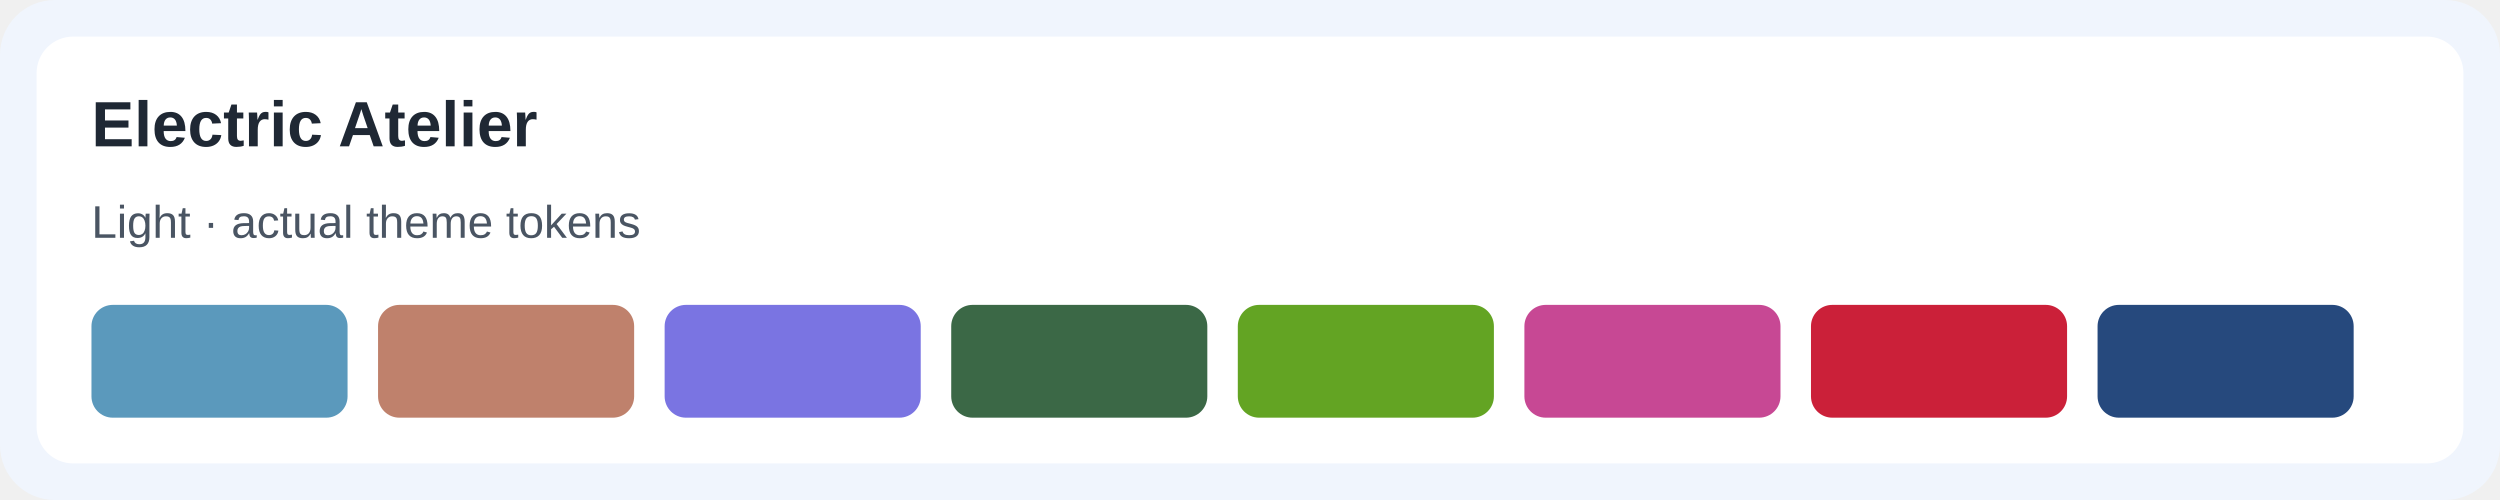
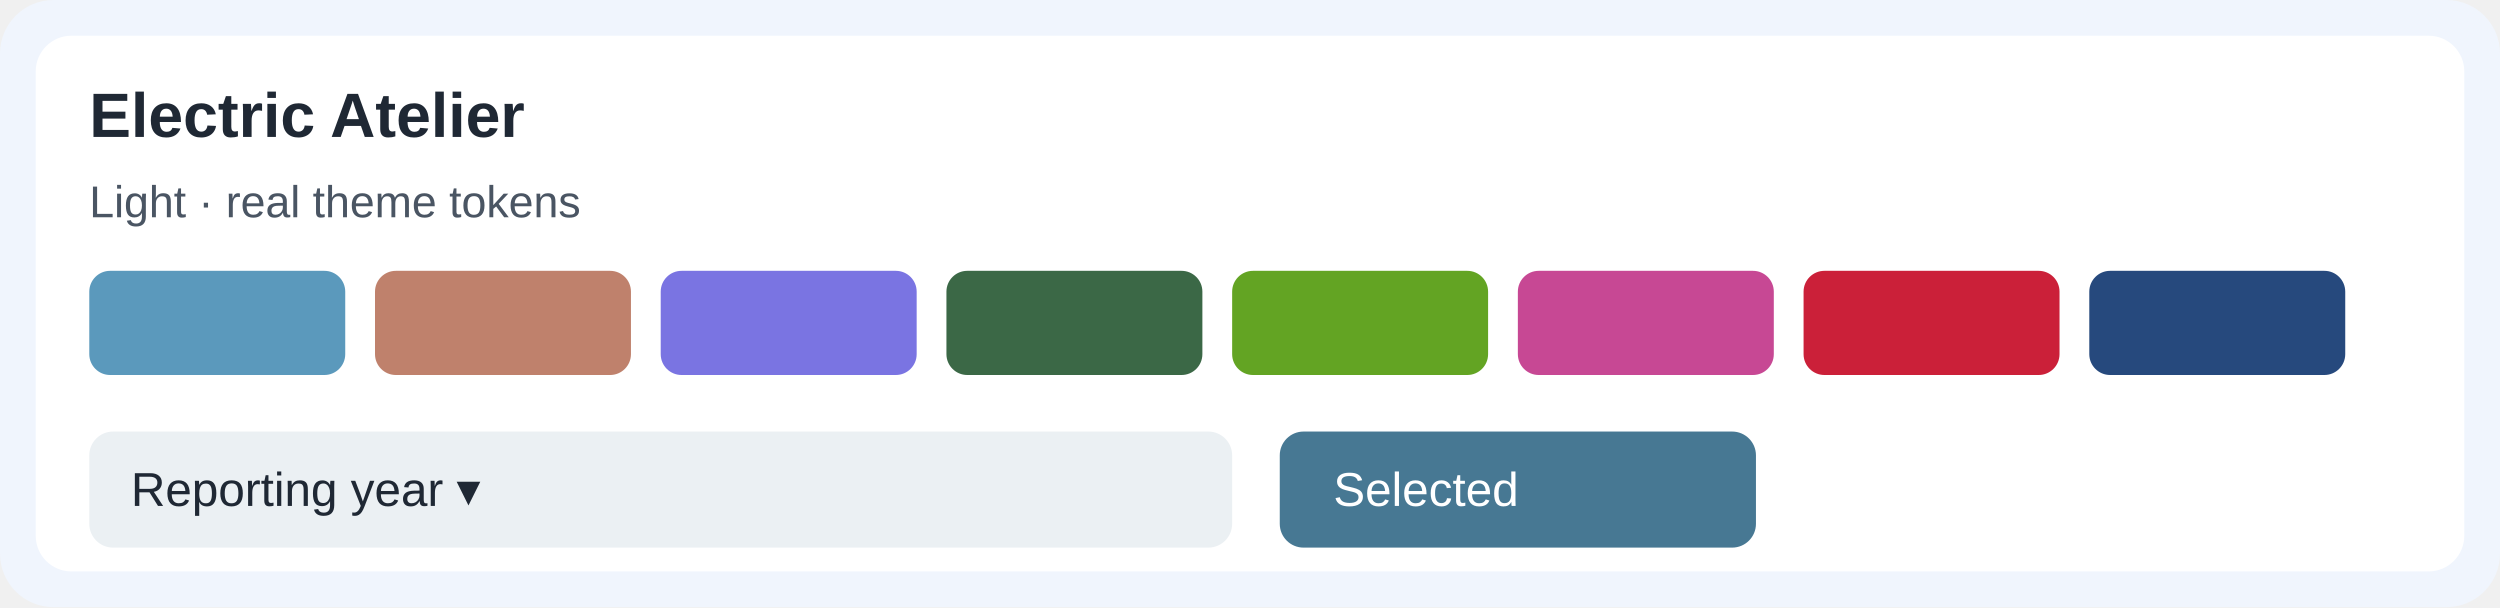
- <svg xmlns="http://www.w3.org/2000/svg" width="820" height="164" viewBox="0 0 820 164">
-   <rect width="820" height="164" rx="18" fill="#F0F5FD" />
-   <rect x="12" y="12" width="796" height="140" rx="12" fill="#FFFFFF" />
-   <text x="30" y="48" fill="#1F2834" font-family="Segoe UI,Arial,sans-serif" font-size="21" font-weight="650">Electric Atelier</text>
-   <text x="30" y="78" fill="#4A5563" font-family="Segoe UI,Arial,sans-serif" font-size="15">Light · actual theme tokens</text>
-   <rect x="30" y="100" width="84" height="37" rx="7" fill="#5B99BC" />
-   <rect x="124" y="100" width="84" height="37" rx="7" fill="#BF816C" />
-   <rect x="218" y="100" width="84" height="37" rx="7" fill="#7A74E2" />
-   <rect x="312" y="100" width="84" height="37" rx="7" fill="#3B6846" />
-   <rect x="406" y="100" width="84" height="37" rx="7" fill="#63A423" />
-   <rect x="500" y="100" width="84" height="37" rx="7" fill="#C74894" />
-   <rect x="594" y="100" width="84" height="37" rx="7" fill="#CB2039" />
-   <rect x="688" y="100" width="84" height="37" rx="7" fill="#26497D" />
+ <svg xmlns="http://www.w3.org/2000/svg" width="840" height="204" viewBox="0 0 840 204">
+   <rect width="840" height="204" rx="18" fill="#F0F5FD" />
+   <rect x="12" y="12" width="816" height="180" rx="12" fill="#FFFFFF" />
+   <text x="30" y="46" fill="#1F2834" font-family="Segoe UI,Arial,sans-serif" font-size="21" font-weight="600">Electric Atelier</text>
+   <text x="30" y="73" fill="#4A5563" font-family="Segoe UI,Arial,sans-serif" font-size="15">Light · real theme tokens</text>
+   <rect x="30" y="91" width="86" height="35" rx="7" fill="#5B99BC" />
+   <rect x="126" y="91" width="86" height="35" rx="7" fill="#BF816C" />
+   <rect x="222" y="91" width="86" height="35" rx="7" fill="#7A74E2" />
+   <rect x="318" y="91" width="86" height="35" rx="7" fill="#3B6846" />
+   <rect x="414" y="91" width="86" height="35" rx="7" fill="#63A423" />
+   <rect x="510" y="91" width="86" height="35" rx="7" fill="#C74894" />
+   <rect x="606" y="91" width="86" height="35" rx="7" fill="#CB2039" />
+   <rect x="702" y="91" width="86" height="35" rx="7" fill="#26497D" />
+   <rect x="30" y="145" width="384" height="39" rx="8" fill="#EBF0F3" />
+   <text x="44" y="170" font-family="Segoe UI,Arial,sans-serif" font-size="16" fill="#1F2834">Reporting year   ▾</text>
+   <rect x="430" y="145" width="160" height="39" rx="8" fill="#477893" />
+   <text x="448" y="170" font-family="Segoe UI,Arial,sans-serif" font-size="16" fill="#FFFFFF">Selected</text>
</svg>
